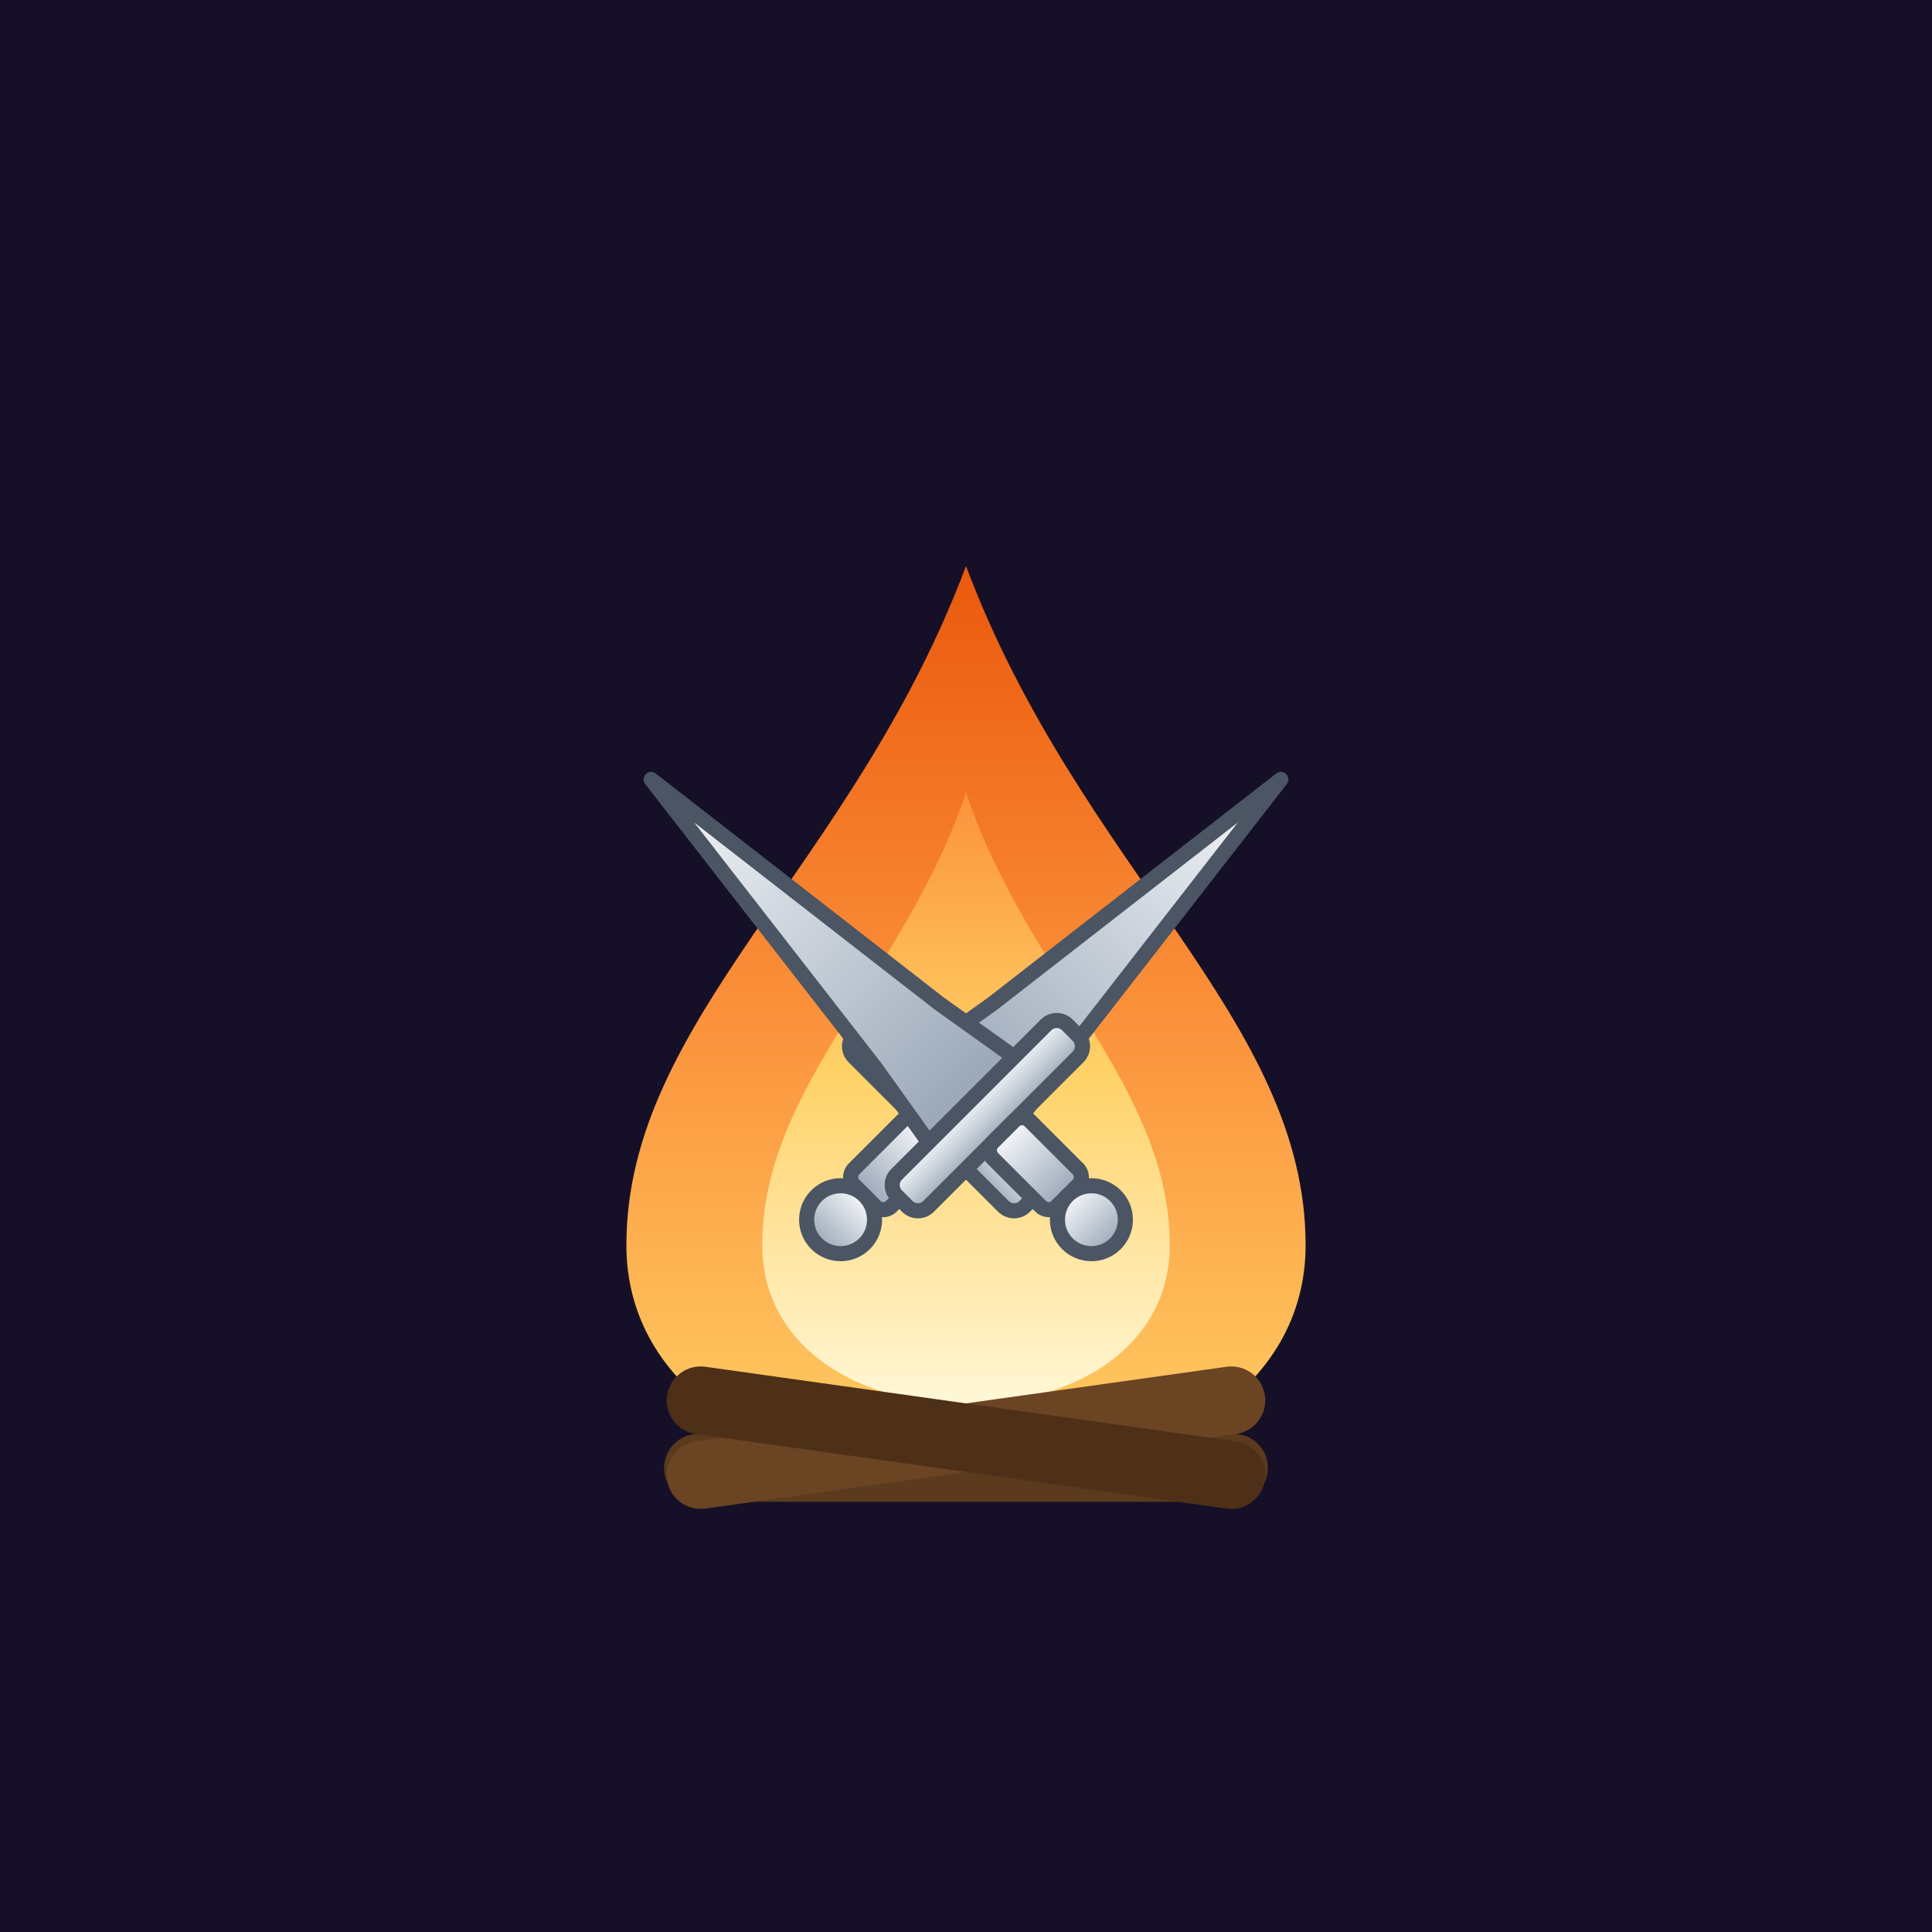
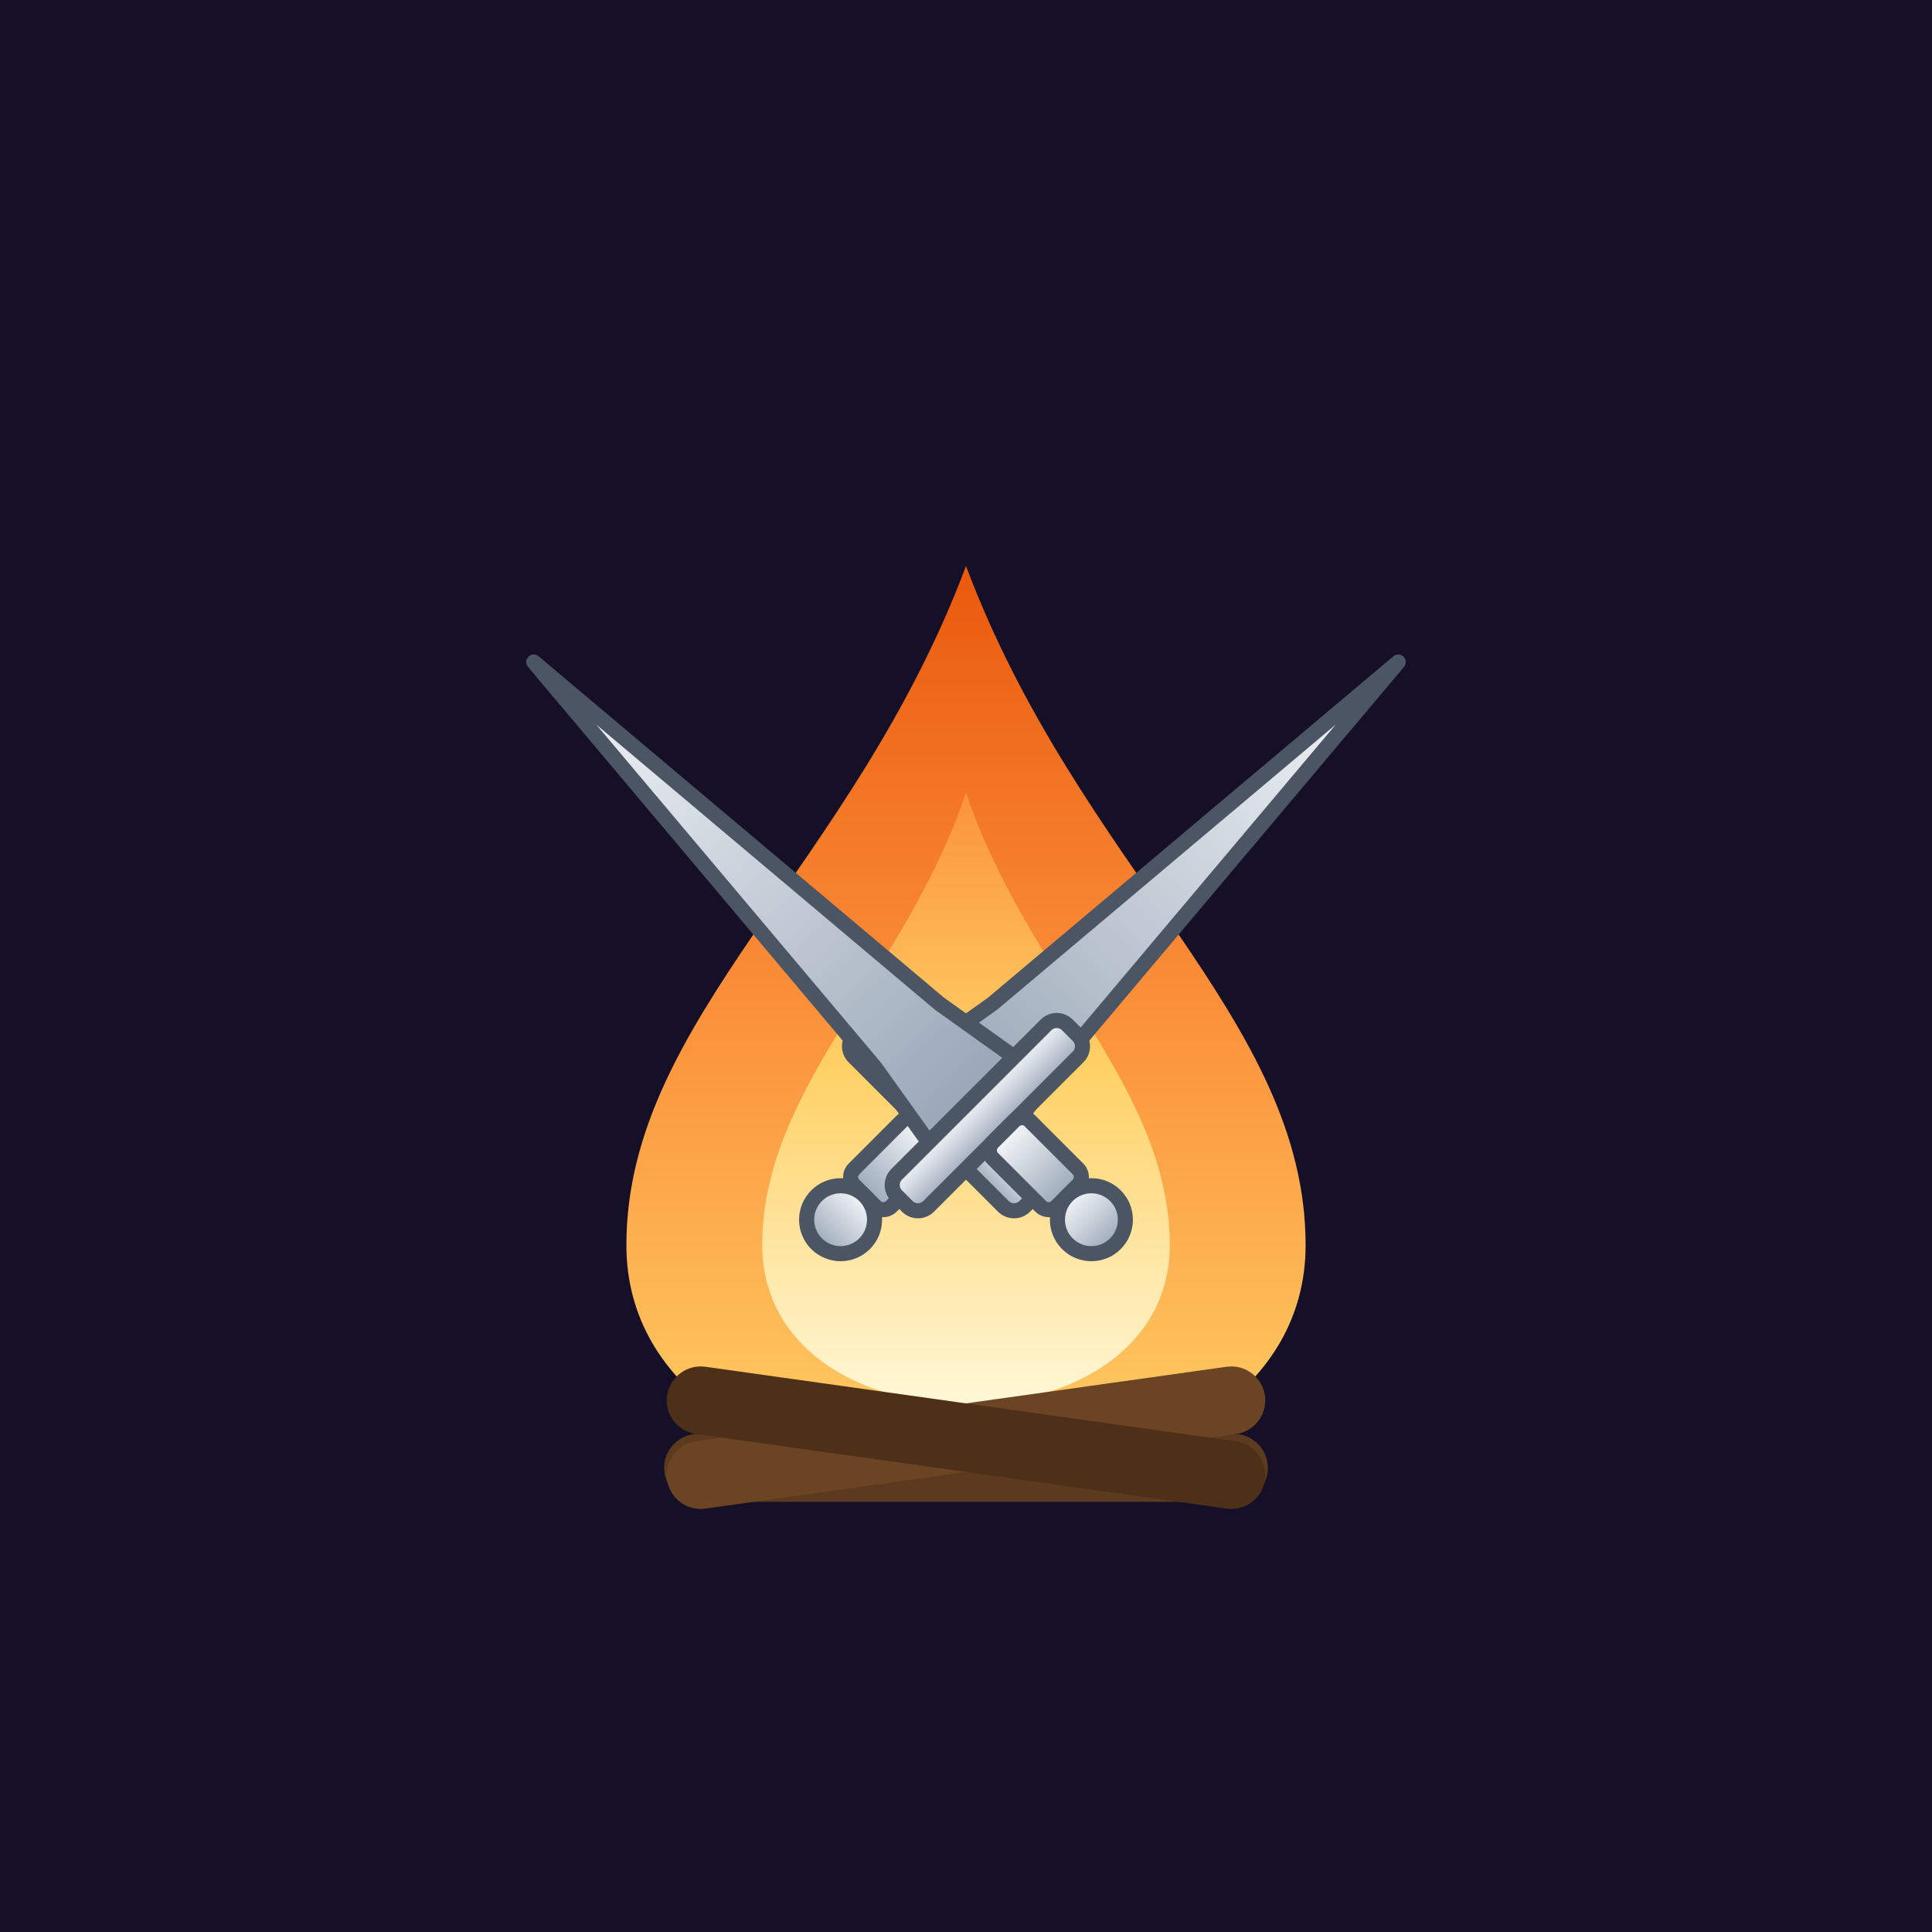
<svg xmlns="http://www.w3.org/2000/svg" viewBox="0 0 512 512">
  <defs>
    <linearGradient id="silver" x1="0" y1="0" x2="0" y2="1">
      <stop offset="0" stop-color="#f8fafc" />
      <stop offset="1" stop-color="#9aa7b8" />
    </linearGradient>
    <linearGradient id="flameOuter" x1="0" y1="1" x2="0" y2="0">
      <stop offset="0" stop-color="#ffd166" />
      <stop offset="0.5" stop-color="#fb923c" />
      <stop offset="1" stop-color="#ea580c" />
    </linearGradient>
    <linearGradient id="flameInner" x1="0" y1="1" x2="0" y2="0">
      <stop offset="0" stop-color="#fff7d6" />
      <stop offset="0.55" stop-color="#ffd166" />
      <stop offset="1" stop-color="#fb923c" />
    </linearGradient>
  </defs>
  <rect width="512" height="512" fill="#151027" />
  <path d="M256,150 C286,230 346,270 346,330 C346,368 308,392 256,392 C204,392 166,368 166,330 C166,270 226,230 256,150 Z" fill="url(#flameOuter)" />
  <path d="M256,210 C272,258 310,288 310,330 C310,356 286,372 256,372 C226,372 202,356 202,330 C202,288 240,258 256,210 Z" fill="url(#flameInner)" />
  <g>
    <rect x="176" y="380" width="160" height="18" rx="9" fill="#5b3a1e" />
    <rect x="176" y="372" width="160" height="18" rx="9" fill="#6b4423" transform="rotate(-8 256 381)" />
    <rect x="176" y="372" width="160" height="18" rx="9" fill="#4e3018" transform="rotate(8 256 381)" />
  </g>
  <g fill="url(#silver)" stroke="#4b5563" stroke-width="4" stroke-linejoin="round">
    <g transform="rotate(45 256 290)">
-       <polygon points="256,172 268,268 272,292 240,292 244,268" />
+       <polygon points="256,128 268,268 272,292 240,292 244,268" />
      <rect x="224" y="292" width="64" height="12" rx="4" />
      <rect x="249" y="304" width="14" height="24" rx="3" />
      <circle cx="256" cy="337" r="9" />
    </g>
    <g transform="rotate(-45 256 290)">
-       <polygon points="256,172 268,268 272,292 240,292 244,268" />
+       <polygon points="256,128 268,268 272,292 240,292 244,268" />
      <rect x="224" y="292" width="64" height="12" rx="4" />
      <rect x="249" y="304" width="14" height="24" rx="3" />
      <circle cx="256" cy="337" r="9" />
    </g>
  </g>
</svg>
